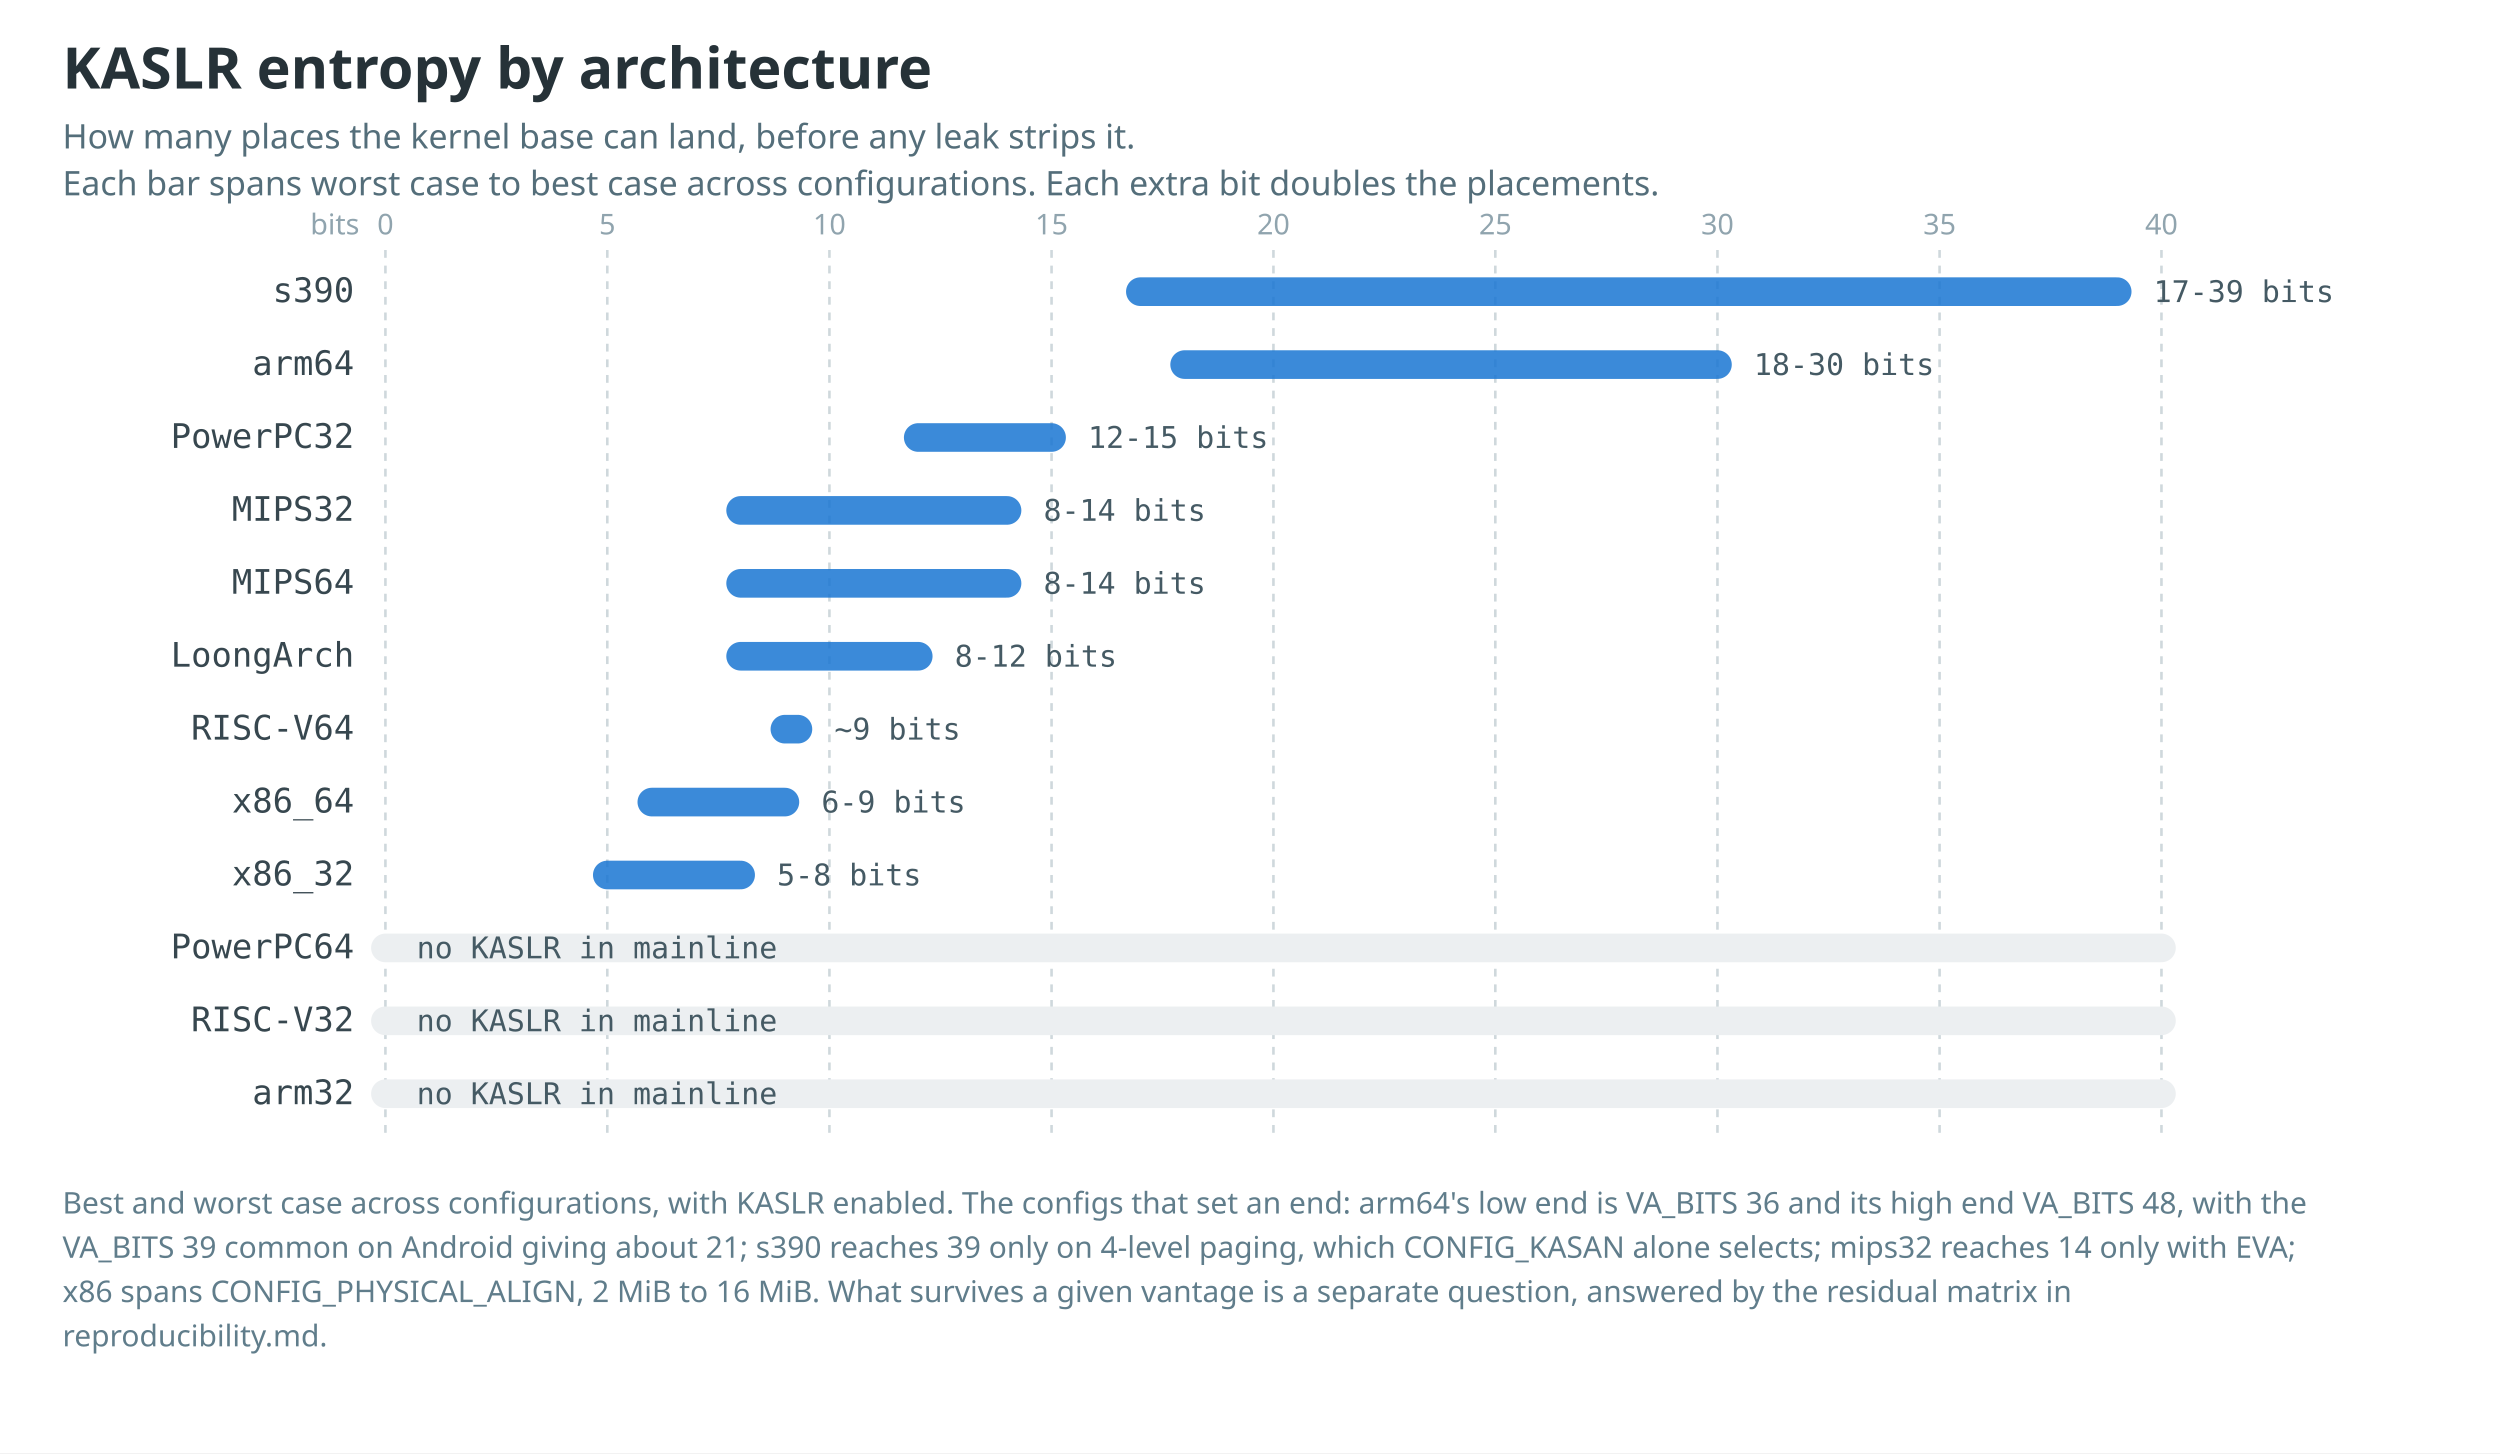
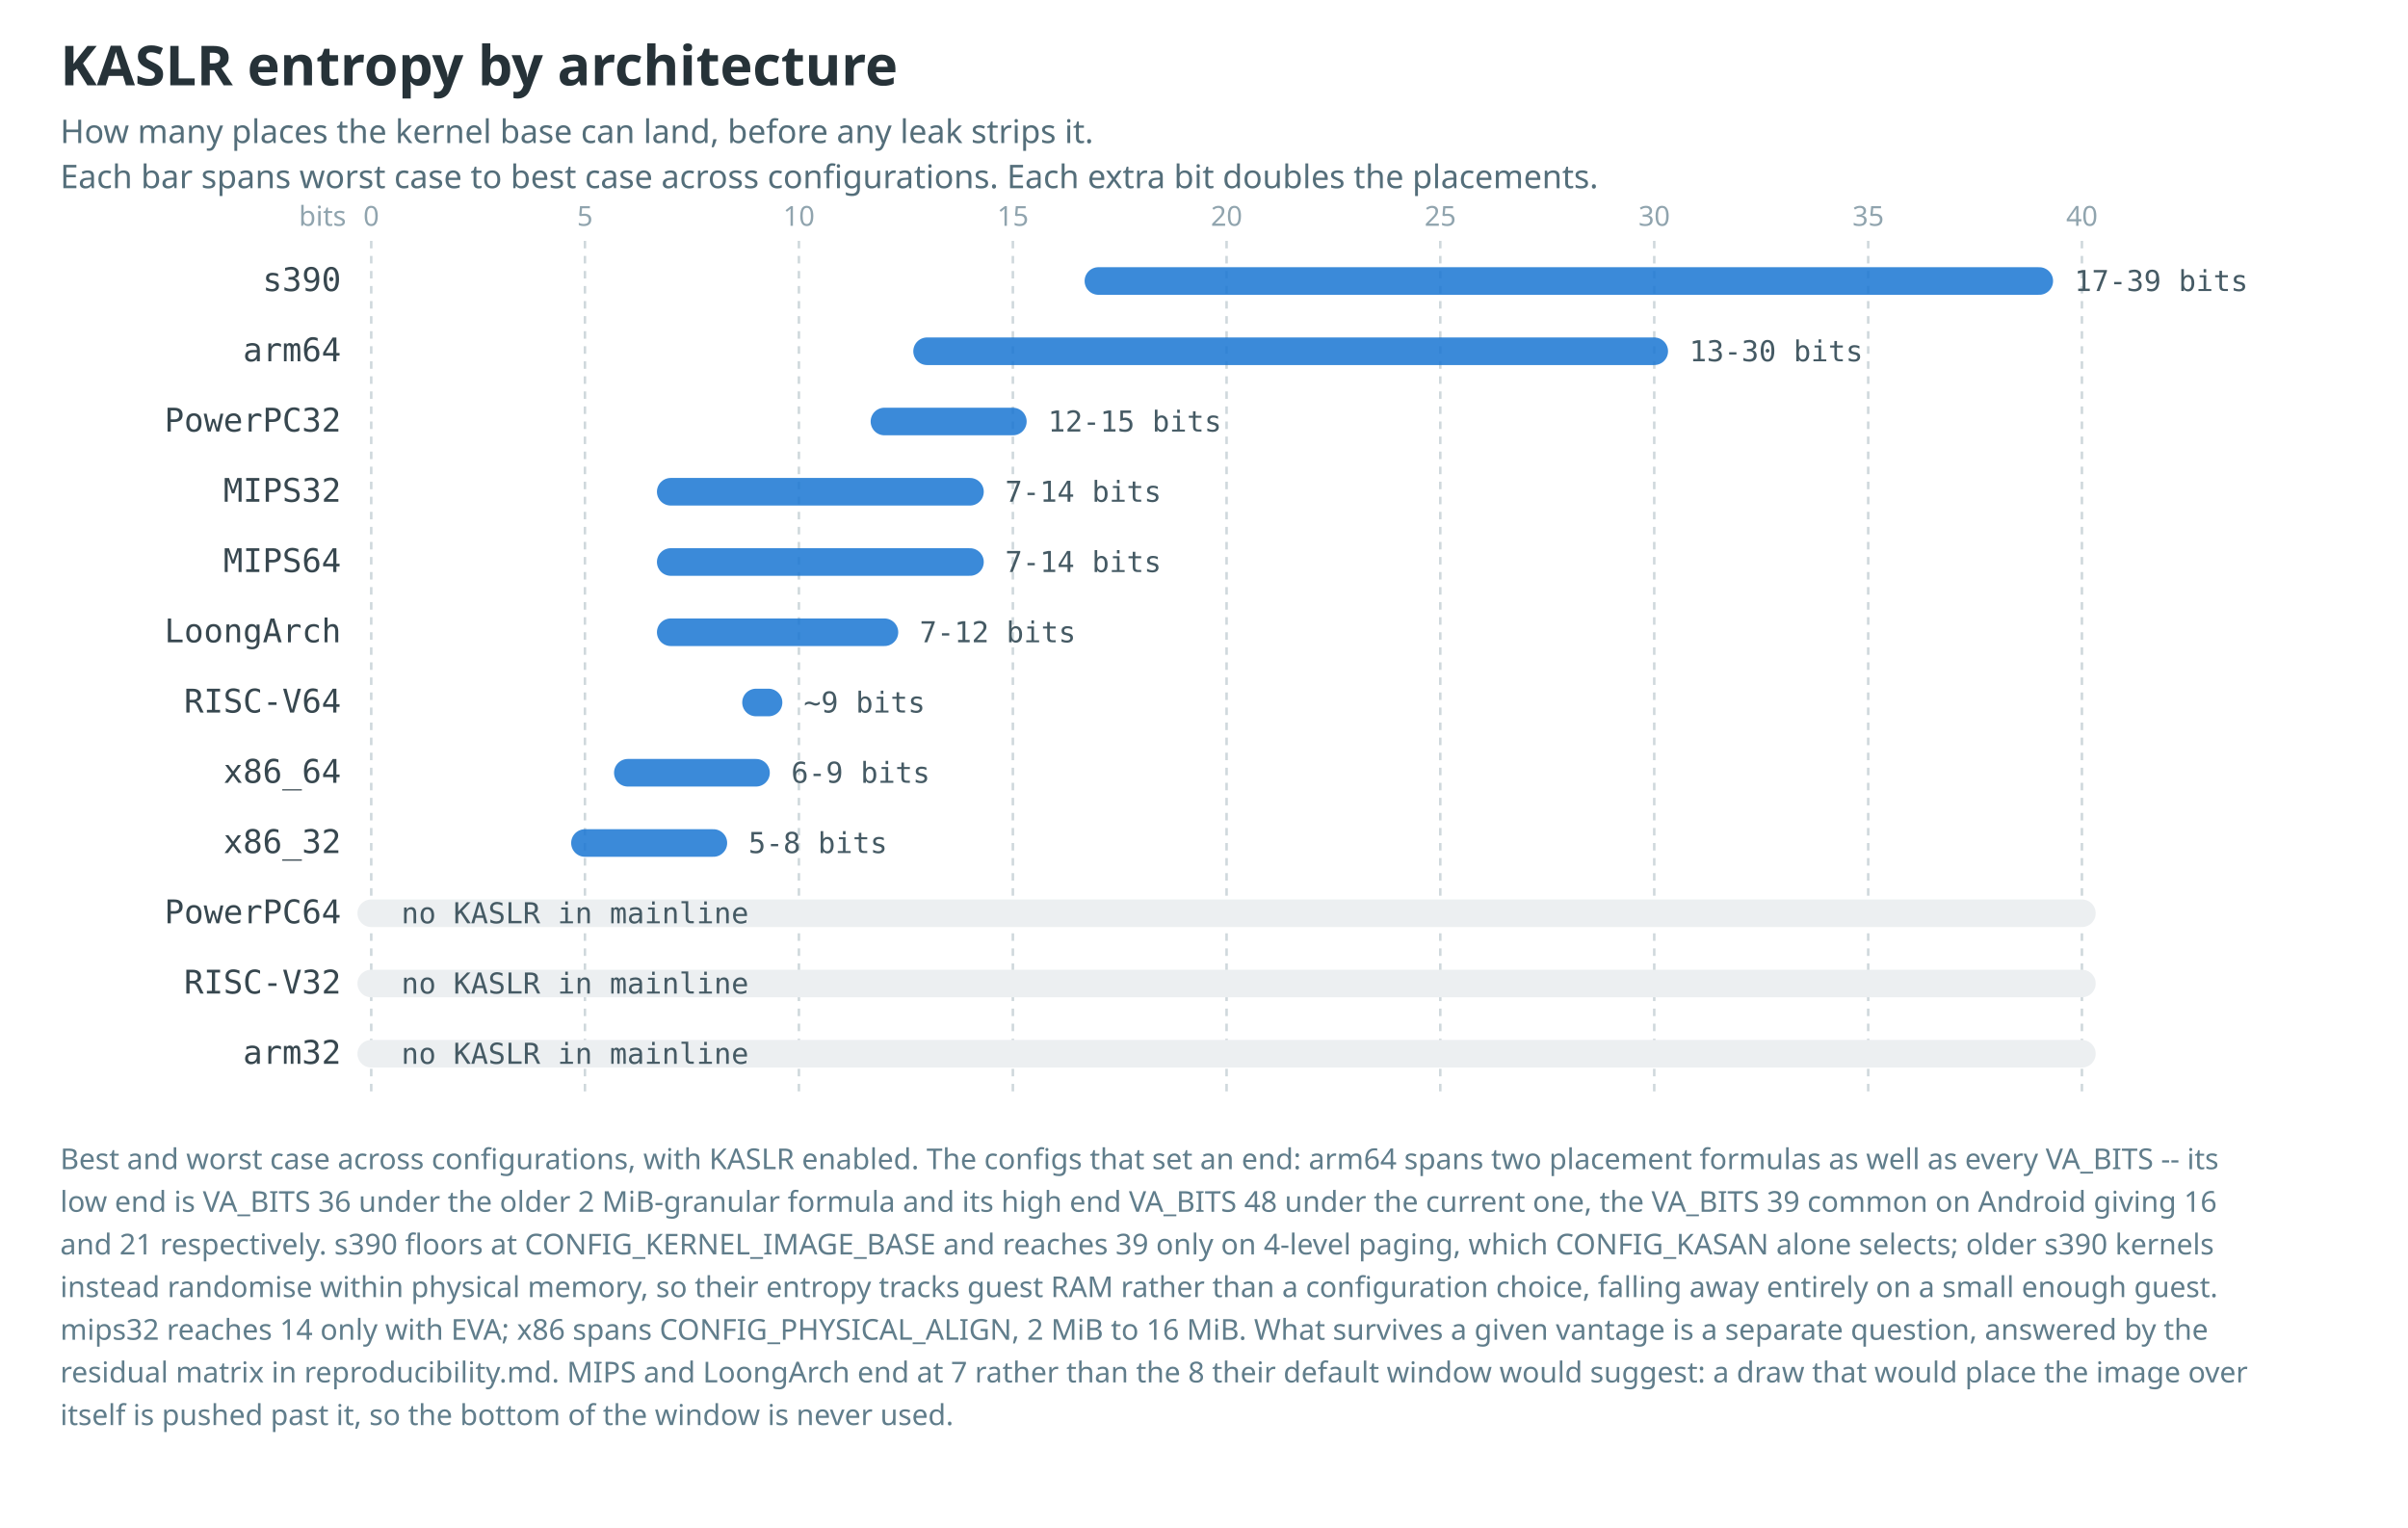
- <svg xmlns="http://www.w3.org/2000/svg" width="960" height="558" viewBox="0 0 960 558" font-family="sans-serif">
+ <svg xmlns="http://www.w3.org/2000/svg" width="960" height="609" viewBox="0 0 960 609" font-family="sans-serif">
  <style>
  .title { font-size: 22px; font-weight: 700; fill: #263238; }
  .sub   { font-size: 13px; fill: #546e7a; }
  .arch  { font-family: monospace; font-size: 13px; fill: #37474f; }
  .val   { font-family: monospace; font-size: 11.5px; fill: #455a64; }
  .axis  { font-size: 11px; fill: #90a4ae; }
  .note  { font-size: 11.5px; fill: #607d8b; }
  .guide { stroke: #cfd8dc; stroke-width: 1; stroke-dasharray: 3 3; }
</style>
-   <rect width="960" height="558" fill="#ffffff" />
+   <rect width="960" height="609" fill="#ffffff" />
  <text class="title" x="24" y="34">KASLR entropy by architecture</text>
  <text class="sub" x="24" y="57">How many places the kernel base can land, before any leak strips it.</text>
  <text class="sub" x="24" y="75">Each bar spans worst case to best case across configurations. Each extra bit doubles the placements.</text>
  <line class="guide" x1="148.0" y1="96" x2="148.0" y2="438" />
  <text class="axis" x="148.0" y="90" text-anchor="middle">0</text>
  <line class="guide" x1="233.2" y1="96" x2="233.2" y2="438" />
  <text class="axis" x="233.2" y="90" text-anchor="middle">5</text>
  <line class="guide" x1="318.5" y1="96" x2="318.5" y2="438" />
  <text class="axis" x="318.5" y="90" text-anchor="middle">10</text>
  <line class="guide" x1="403.8" y1="96" x2="403.8" y2="438" />
  <text class="axis" x="403.8" y="90" text-anchor="middle">15</text>
  <line class="guide" x1="489.0" y1="96" x2="489.0" y2="438" />
  <text class="axis" x="489.0" y="90" text-anchor="middle">20</text>
  <line class="guide" x1="574.2" y1="96" x2="574.2" y2="438" />
  <text class="axis" x="574.2" y="90" text-anchor="middle">25</text>
  <line class="guide" x1="659.5" y1="96" x2="659.5" y2="438" />
  <text class="axis" x="659.5" y="90" text-anchor="middle">30</text>
  <line class="guide" x1="744.8" y1="96" x2="744.8" y2="438" />
  <text class="axis" x="744.8" y="90" text-anchor="middle">35</text>
  <line class="guide" x1="830.0" y1="96" x2="830.0" y2="438" />
  <text class="axis" x="830.0" y="90" text-anchor="middle">40</text>
  <text class="axis" x="138" y="90" text-anchor="end">bits</text>
  <text class="arch" x="136" y="116" text-anchor="end">s390</text>
  <line x1="437.9" y1="112" x2="813.0" y2="112" stroke="#1976d2" stroke-width="11" stroke-linecap="round" opacity="0.85" />
  <text class="val" x="827.0" y="116">17-39 bits</text>
  <text class="arch" x="136" y="144" text-anchor="end">arm64</text>
-   <line x1="454.9" y1="140" x2="659.5" y2="140" stroke="#1976d2" stroke-width="11" stroke-linecap="round" opacity="0.85" />
-   <text class="val" x="673.5" y="144">18-30 bits</text>
+   <line x1="369.6" y1="140" x2="659.5" y2="140" stroke="#1976d2" stroke-width="11" stroke-linecap="round" opacity="0.85" />
+   <text class="val" x="673.5" y="144">13-30 bits</text>
  <text class="arch" x="136" y="172" text-anchor="end">PowerPC32</text>
  <line x1="352.6" y1="168" x2="403.8" y2="168" stroke="#1976d2" stroke-width="11" stroke-linecap="round" opacity="0.85" />
  <text class="val" x="417.8" y="172">12-15 bits</text>
  <text class="arch" x="136" y="200" text-anchor="end">MIPS32</text>
-   <line x1="284.4" y1="196" x2="386.7" y2="196" stroke="#1976d2" stroke-width="11" stroke-linecap="round" opacity="0.85" />
-   <text class="val" x="400.7" y="200">8-14 bits</text>
+   <line x1="267.4" y1="196" x2="386.7" y2="196" stroke="#1976d2" stroke-width="11" stroke-linecap="round" opacity="0.85" />
+   <text class="val" x="400.7" y="200">7-14 bits</text>
  <text class="arch" x="136" y="228" text-anchor="end">MIPS64</text>
-   <line x1="284.4" y1="224" x2="386.7" y2="224" stroke="#1976d2" stroke-width="11" stroke-linecap="round" opacity="0.85" />
-   <text class="val" x="400.7" y="228">8-14 bits</text>
+   <line x1="267.4" y1="224" x2="386.7" y2="224" stroke="#1976d2" stroke-width="11" stroke-linecap="round" opacity="0.85" />
+   <text class="val" x="400.7" y="228">7-14 bits</text>
  <text class="arch" x="136" y="256" text-anchor="end">LoongArch</text>
-   <line x1="284.4" y1="252" x2="352.6" y2="252" stroke="#1976d2" stroke-width="11" stroke-linecap="round" opacity="0.85" />
-   <text class="val" x="366.6" y="256">8-12 bits</text>
+   <line x1="267.4" y1="252" x2="352.6" y2="252" stroke="#1976d2" stroke-width="11" stroke-linecap="round" opacity="0.85" />
+   <text class="val" x="366.6" y="256">7-12 bits</text>
  <text class="arch" x="136" y="284" text-anchor="end">RISC-V64</text>
  <line x1="301.4" y1="280" x2="306.4" y2="280" stroke="#1976d2" stroke-width="11" stroke-linecap="round" opacity="0.85" />
  <text class="val" x="320.4" y="284">~9 bits</text>
  <text class="arch" x="136" y="312" text-anchor="end">x86_64</text>
  <line x1="250.3" y1="308" x2="301.4" y2="308" stroke="#1976d2" stroke-width="11" stroke-linecap="round" opacity="0.85" />
  <text class="val" x="315.4" y="312">6-9 bits</text>
  <text class="arch" x="136" y="340" text-anchor="end">x86_32</text>
  <line x1="233.2" y1="336" x2="284.4" y2="336" stroke="#1976d2" stroke-width="11" stroke-linecap="round" opacity="0.85" />
  <text class="val" x="298.4" y="340">5-8 bits</text>
  <text class="arch" x="136" y="368" text-anchor="end">PowerPC64</text>
  <line x1="148.0" y1="364" x2="830.0" y2="364" stroke="#eceff1" stroke-width="11" stroke-linecap="round" />
  <text class="val" x="160.0" y="368" fill="#90a4ae">no KASLR in mainline</text>
  <text class="arch" x="136" y="396" text-anchor="end">RISC-V32</text>
  <line x1="148.0" y1="392" x2="830.0" y2="392" stroke="#eceff1" stroke-width="11" stroke-linecap="round" />
  <text class="val" x="160.0" y="396" fill="#90a4ae">no KASLR in mainline</text>
  <text class="arch" x="136" y="424" text-anchor="end">arm32</text>
  <line x1="148.0" y1="420" x2="830.0" y2="420" stroke="#eceff1" stroke-width="11" stroke-linecap="round" />
  <text class="val" x="160.0" y="424" fill="#90a4ae">no KASLR in mainline</text>
-   <text class="note" x="24" y="466">Best and worst case across configurations, with KASLR enabled. The configs that set an end: arm64's low end is VA_BITS 36 and its high end VA_BITS 48, with the</text>
-   <text class="note" x="24" y="483">VA_BITS 39 common on Android giving about 21; s390 reaches 39 only on 4-level paging, which CONFIG_KASAN alone selects; mips32 reaches 14 only with EVA;</text>
-   <text class="note" x="24" y="500">x86 spans CONFIG_PHYSICAL_ALIGN, 2 MiB to 16 MiB. What survives a given vantage is a separate question, answered by the residual matrix in</text>
-   <text class="note" x="24" y="517">reproducibility.md.</text>
+   <text class="note" x="24" y="466">Best and worst case across configurations, with KASLR enabled. The configs that set an end: arm64 spans two placement formulas as well as every VA_BITS -- its</text>
+   <text class="note" x="24" y="483">low end is VA_BITS 36 under the older 2 MiB-granular formula and its high end VA_BITS 48 under the current one, the VA_BITS 39 common on Android giving 16</text>
+   <text class="note" x="24" y="500">and 21 respectively. s390 floors at CONFIG_KERNEL_IMAGE_BASE and reaches 39 only on 4-level paging, which CONFIG_KASAN alone selects; older s390 kernels</text>
+   <text class="note" x="24" y="517">instead randomise within physical memory, so their entropy tracks guest RAM rather than a configuration choice, falling away entirely on a small enough guest.</text>
+   <text class="note" x="24" y="534">mips32 reaches 14 only with EVA; x86 spans CONFIG_PHYSICAL_ALIGN, 2 MiB to 16 MiB. What survives a given vantage is a separate question, answered by the</text>
+   <text class="note" x="24" y="551">residual matrix in reproducibility.md. MIPS and LoongArch end at 7 rather than the 8 their default window would suggest: a draw that would place the image over</text>
+   <text class="note" x="24" y="568">itself is pushed past it, so the bottom of the window is never used.</text>
</svg>
